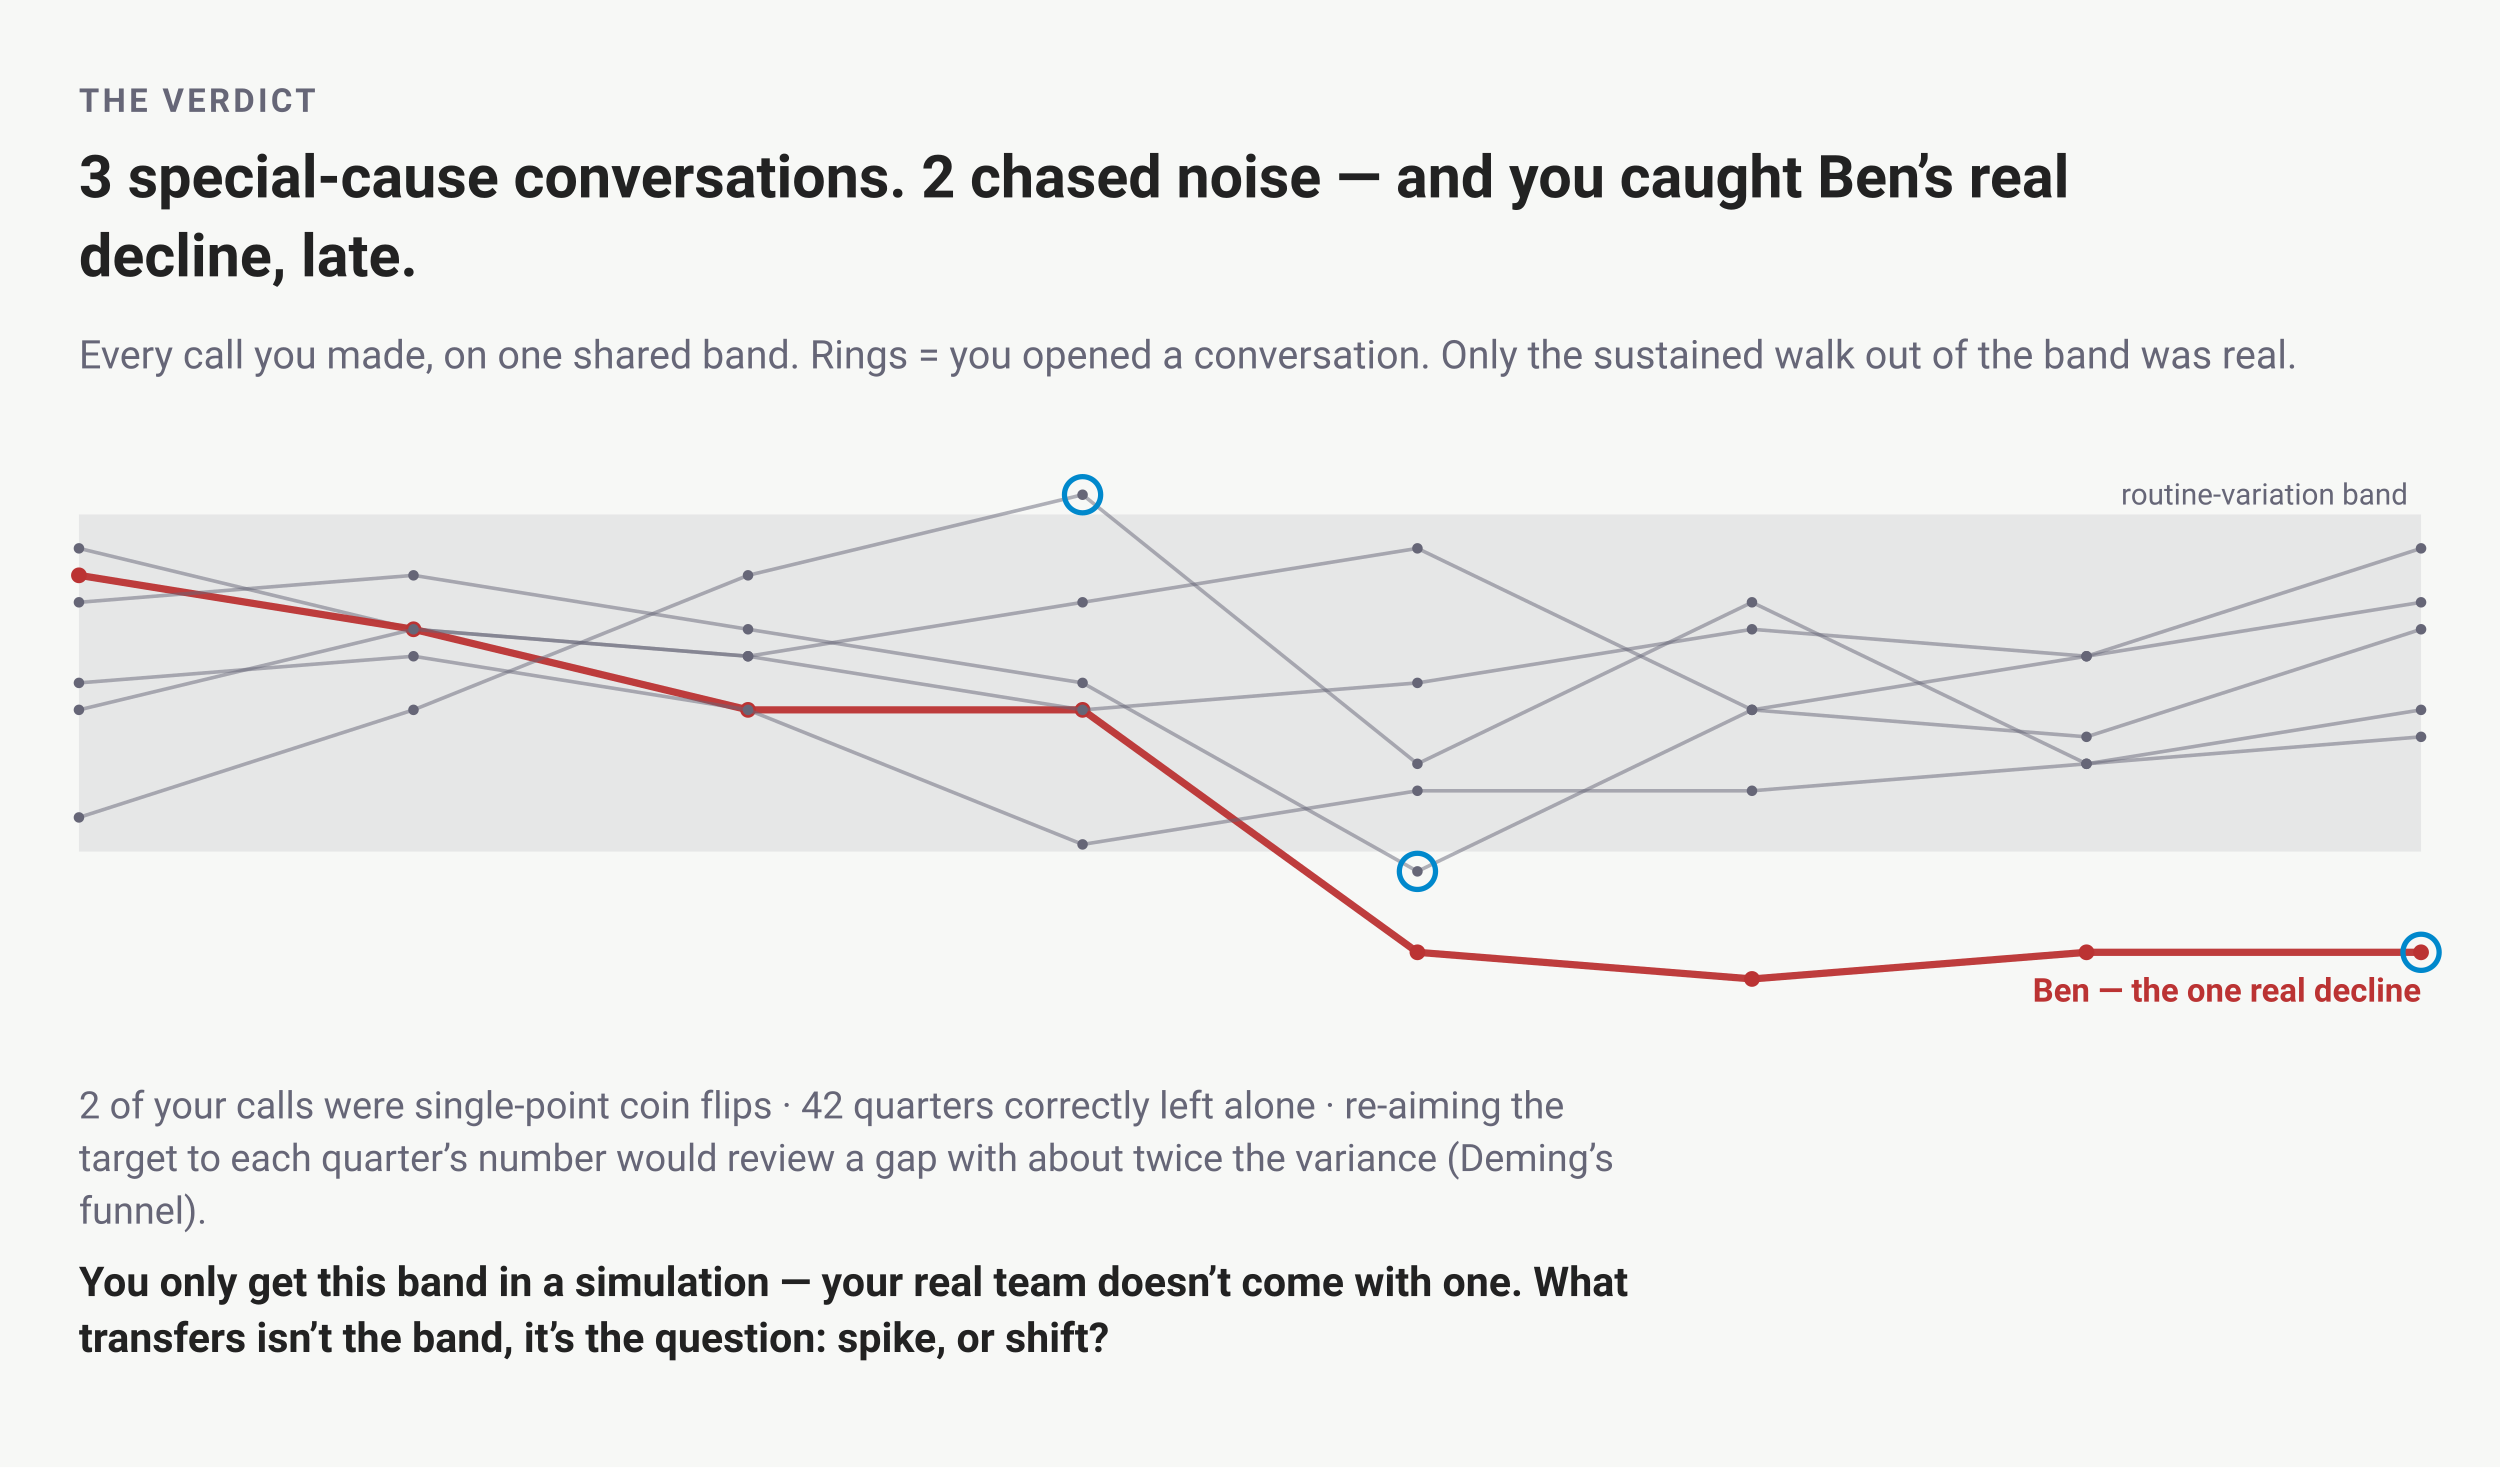
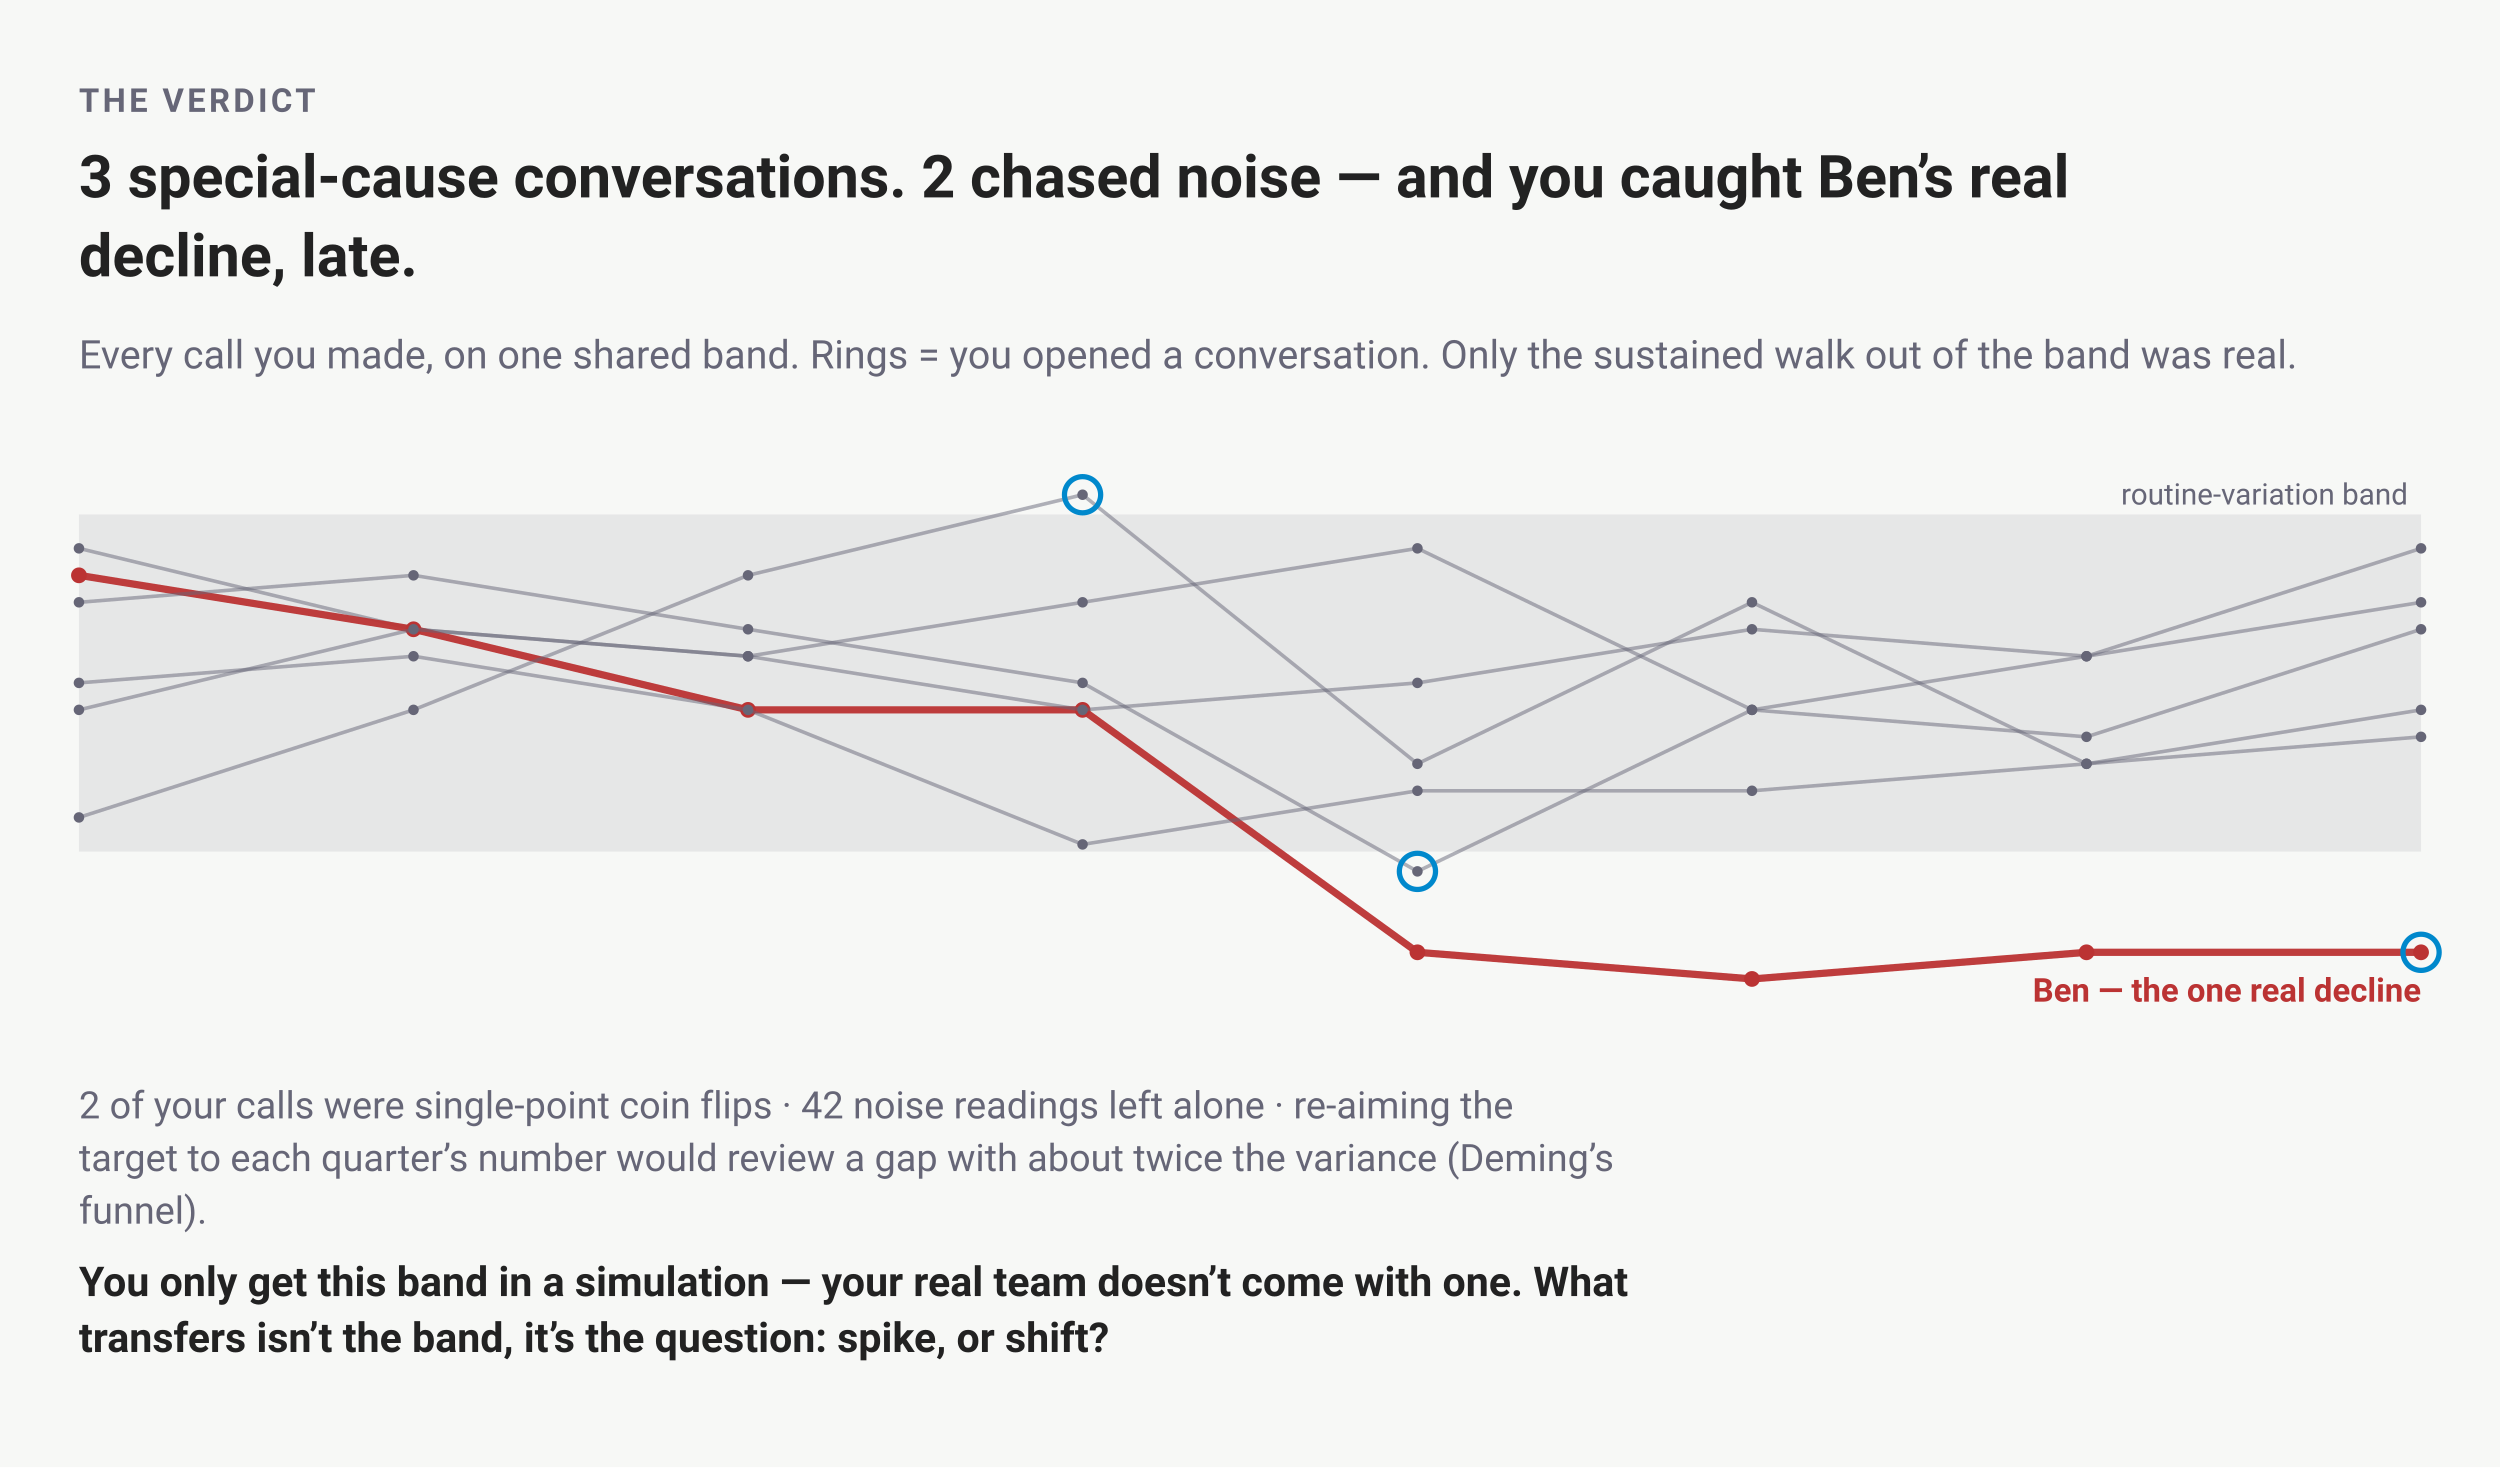
<svg xmlns="http://www.w3.org/2000/svg" width="760" height="446" viewBox="0 0 760 446" font-family="-apple-system,BlinkMacSystemFont,'Segoe UI',Roboto,sans-serif" role="img" aria-label="3 special-cause conversations. 2 chased noise — and you caught Ben’s real decline, late.">
  <rect width="760" height="446" fill="#f7f8f6" />
  <text x="24" y="34" font-size="10" font-weight="600" letter-spacing="1" fill="#667">THE VERDICT</text>
  <text x="24" y="60" font-size="18" font-weight="600" fill="#222">3 special-cause conversations. 2 chased noise — and you caught Ben’s real</text>
  <text x="24" y="84" font-size="18" font-weight="600" fill="#222">decline, late.</text>
  <text x="24" y="112" font-size="12" fill="#667">Every call you made, on one shared band. Rings = you opened a conversation. Only the sustained walk out of the band was real.</text>
  <rect x="24" y="156.4" width="712" height="102.5" fill="#667" fill-opacity="0.12" />
  <text x="732" y="153.38" font-size="9" text-anchor="end" fill="#667">routine-variation band</text>
  <polyline points="24,166.7 125.7,191.3 227.4,199.5 329.1,183.1 430.9,166.7 532.6,215.8 634.3,224 736,191.3" fill="none" stroke="#667" stroke-width="1.1" opacity="0.5" />
  <circle cx="24" cy="166.7" r="1.6" fill="#667" />
  <circle cx="125.7" cy="191.3" r="1.6" fill="#667" />
  <circle cx="227.4" cy="199.5" r="1.6" fill="#667" />
  <circle cx="329.1" cy="183.1" r="1.6" fill="#667" />
  <circle cx="430.9" cy="166.7" r="1.6" fill="#667" />
  <circle cx="532.6" cy="215.8" r="1.6" fill="#667" />
  <circle cx="634.3" cy="224" r="1.6" fill="#667" />
  <circle cx="736" cy="191.3" r="1.6" fill="#667" />
  <polyline points="24,174.9 125.7,191.3 227.4,215.8 329.1,215.8 430.9,289.5 532.6,297.6 634.3,289.5 736,289.5" fill="none" stroke="#b33" stroke-width="2.2" opacity="0.95" />
  <circle cx="24" cy="174.9" r="2.4" fill="#b33" />
  <circle cx="125.7" cy="191.3" r="2.4" fill="#b33" />
  <circle cx="227.4" cy="215.8" r="2.4" fill="#b33" />
  <circle cx="329.1" cy="215.8" r="2.4" fill="#b33" />
  <circle cx="430.9" cy="289.5" r="2.4" fill="#b33" />
  <circle cx="532.6" cy="297.6" r="2.4" fill="#b33" />
  <circle cx="634.3" cy="289.5" r="2.4" fill="#b33" />
  <circle cx="736" cy="289.5" r="2.4" fill="#b33" />
  <circle cx="736" cy="289.5" r="5.5" fill="none" stroke="#08c" stroke-width="1.6" />
  <polyline points="24,215.8 125.7,191.3 227.4,199.5 329.1,215.8 430.9,207.6 532.6,191.3 634.3,199.5 736,166.7" fill="none" stroke="#667" stroke-width="1.1" opacity="0.5" />
  <circle cx="24" cy="215.8" r="1.6" fill="#667" />
  <circle cx="125.7" cy="191.3" r="1.6" fill="#667" />
  <circle cx="227.4" cy="199.5" r="1.6" fill="#667" />
  <circle cx="329.1" cy="215.8" r="1.6" fill="#667" />
  <circle cx="430.9" cy="207.6" r="1.6" fill="#667" />
  <circle cx="532.6" cy="191.3" r="1.6" fill="#667" />
  <circle cx="634.3" cy="199.5" r="1.6" fill="#667" />
  <circle cx="736" cy="166.7" r="1.6" fill="#667" />
  <polyline points="24,248.5 125.7,215.8 227.4,174.9 329.1,150.4 430.9,232.2 532.6,183.1 634.3,232.2 736,224" fill="none" stroke="#667" stroke-width="1.1" opacity="0.5" />
  <circle cx="24" cy="248.5" r="1.6" fill="#667" />
  <circle cx="125.7" cy="215.8" r="1.6" fill="#667" />
  <circle cx="227.4" cy="174.9" r="1.6" fill="#667" />
  <circle cx="329.1" cy="150.4" r="1.6" fill="#667" />
  <circle cx="329.1" cy="150.4" r="5.5" fill="none" stroke="#08c" stroke-width="1.6" />
  <circle cx="430.9" cy="232.2" r="1.6" fill="#667" />
  <circle cx="532.6" cy="183.1" r="1.6" fill="#667" />
  <circle cx="634.3" cy="232.2" r="1.6" fill="#667" />
  <circle cx="736" cy="224" r="1.6" fill="#667" />
  <polyline points="24,207.6 125.7,199.5 227.4,215.8 329.1,256.7 430.9,240.4 532.6,240.4 634.3,232.2 736,215.8" fill="none" stroke="#667" stroke-width="1.1" opacity="0.5" />
  <circle cx="24" cy="207.6" r="1.6" fill="#667" />
  <circle cx="125.7" cy="199.5" r="1.6" fill="#667" />
  <circle cx="227.4" cy="215.8" r="1.6" fill="#667" />
  <circle cx="329.1" cy="256.7" r="1.6" fill="#667" />
  <circle cx="430.9" cy="240.4" r="1.6" fill="#667" />
  <circle cx="532.6" cy="240.4" r="1.6" fill="#667" />
  <circle cx="634.3" cy="232.2" r="1.6" fill="#667" />
  <circle cx="736" cy="215.8" r="1.6" fill="#667" />
  <polyline points="24,183.1 125.7,174.9 227.4,191.3 329.1,207.6 430.9,264.9 532.6,215.8 634.3,199.5 736,183.1" fill="none" stroke="#667" stroke-width="1.1" opacity="0.5" />
  <circle cx="24" cy="183.1" r="1.6" fill="#667" />
  <circle cx="125.7" cy="174.9" r="1.6" fill="#667" />
  <circle cx="227.4" cy="191.3" r="1.6" fill="#667" />
  <circle cx="329.1" cy="207.6" r="1.6" fill="#667" />
  <circle cx="430.9" cy="264.9" r="1.6" fill="#667" />
  <circle cx="430.9" cy="264.9" r="5.5" fill="none" stroke="#08c" stroke-width="1.6" />
  <circle cx="532.6" cy="215.8" r="1.6" fill="#667" />
  <circle cx="634.3" cy="199.5" r="1.6" fill="#667" />
  <circle cx="736" cy="183.1" r="1.6" fill="#667" />
  <text x="736" y="304.5" font-size="10" font-weight="700" text-anchor="end" fill="#b33">Ben — the one real decline</text>
-   <text x="24" y="340" font-size="11.5" fill="#667">2 of your calls were single-point coin flips · 42 quarters correctly left alone · re-aiming the</text>
+   <text x="24" y="340" font-size="11.5" fill="#667">2 of your calls were single-point coin flips · 42 noise readings left alone · re-aiming the</text>
  <text x="24" y="356" font-size="11.5" fill="#667">target to each quarter’s number would review a gap with about twice the variance (Deming’s</text>
  <text x="24" y="372" font-size="11.5" fill="#667">funnel).</text>
  <text x="24" y="394" font-size="12.5" font-weight="600" fill="#222">You only get this band in a simulation — your real team doesn’t come with one. What</text>
  <text x="24" y="411" font-size="12.5" font-weight="600" fill="#222">transfers isn’t the band, it’s the question: spike, or shift?</text>
</svg>
